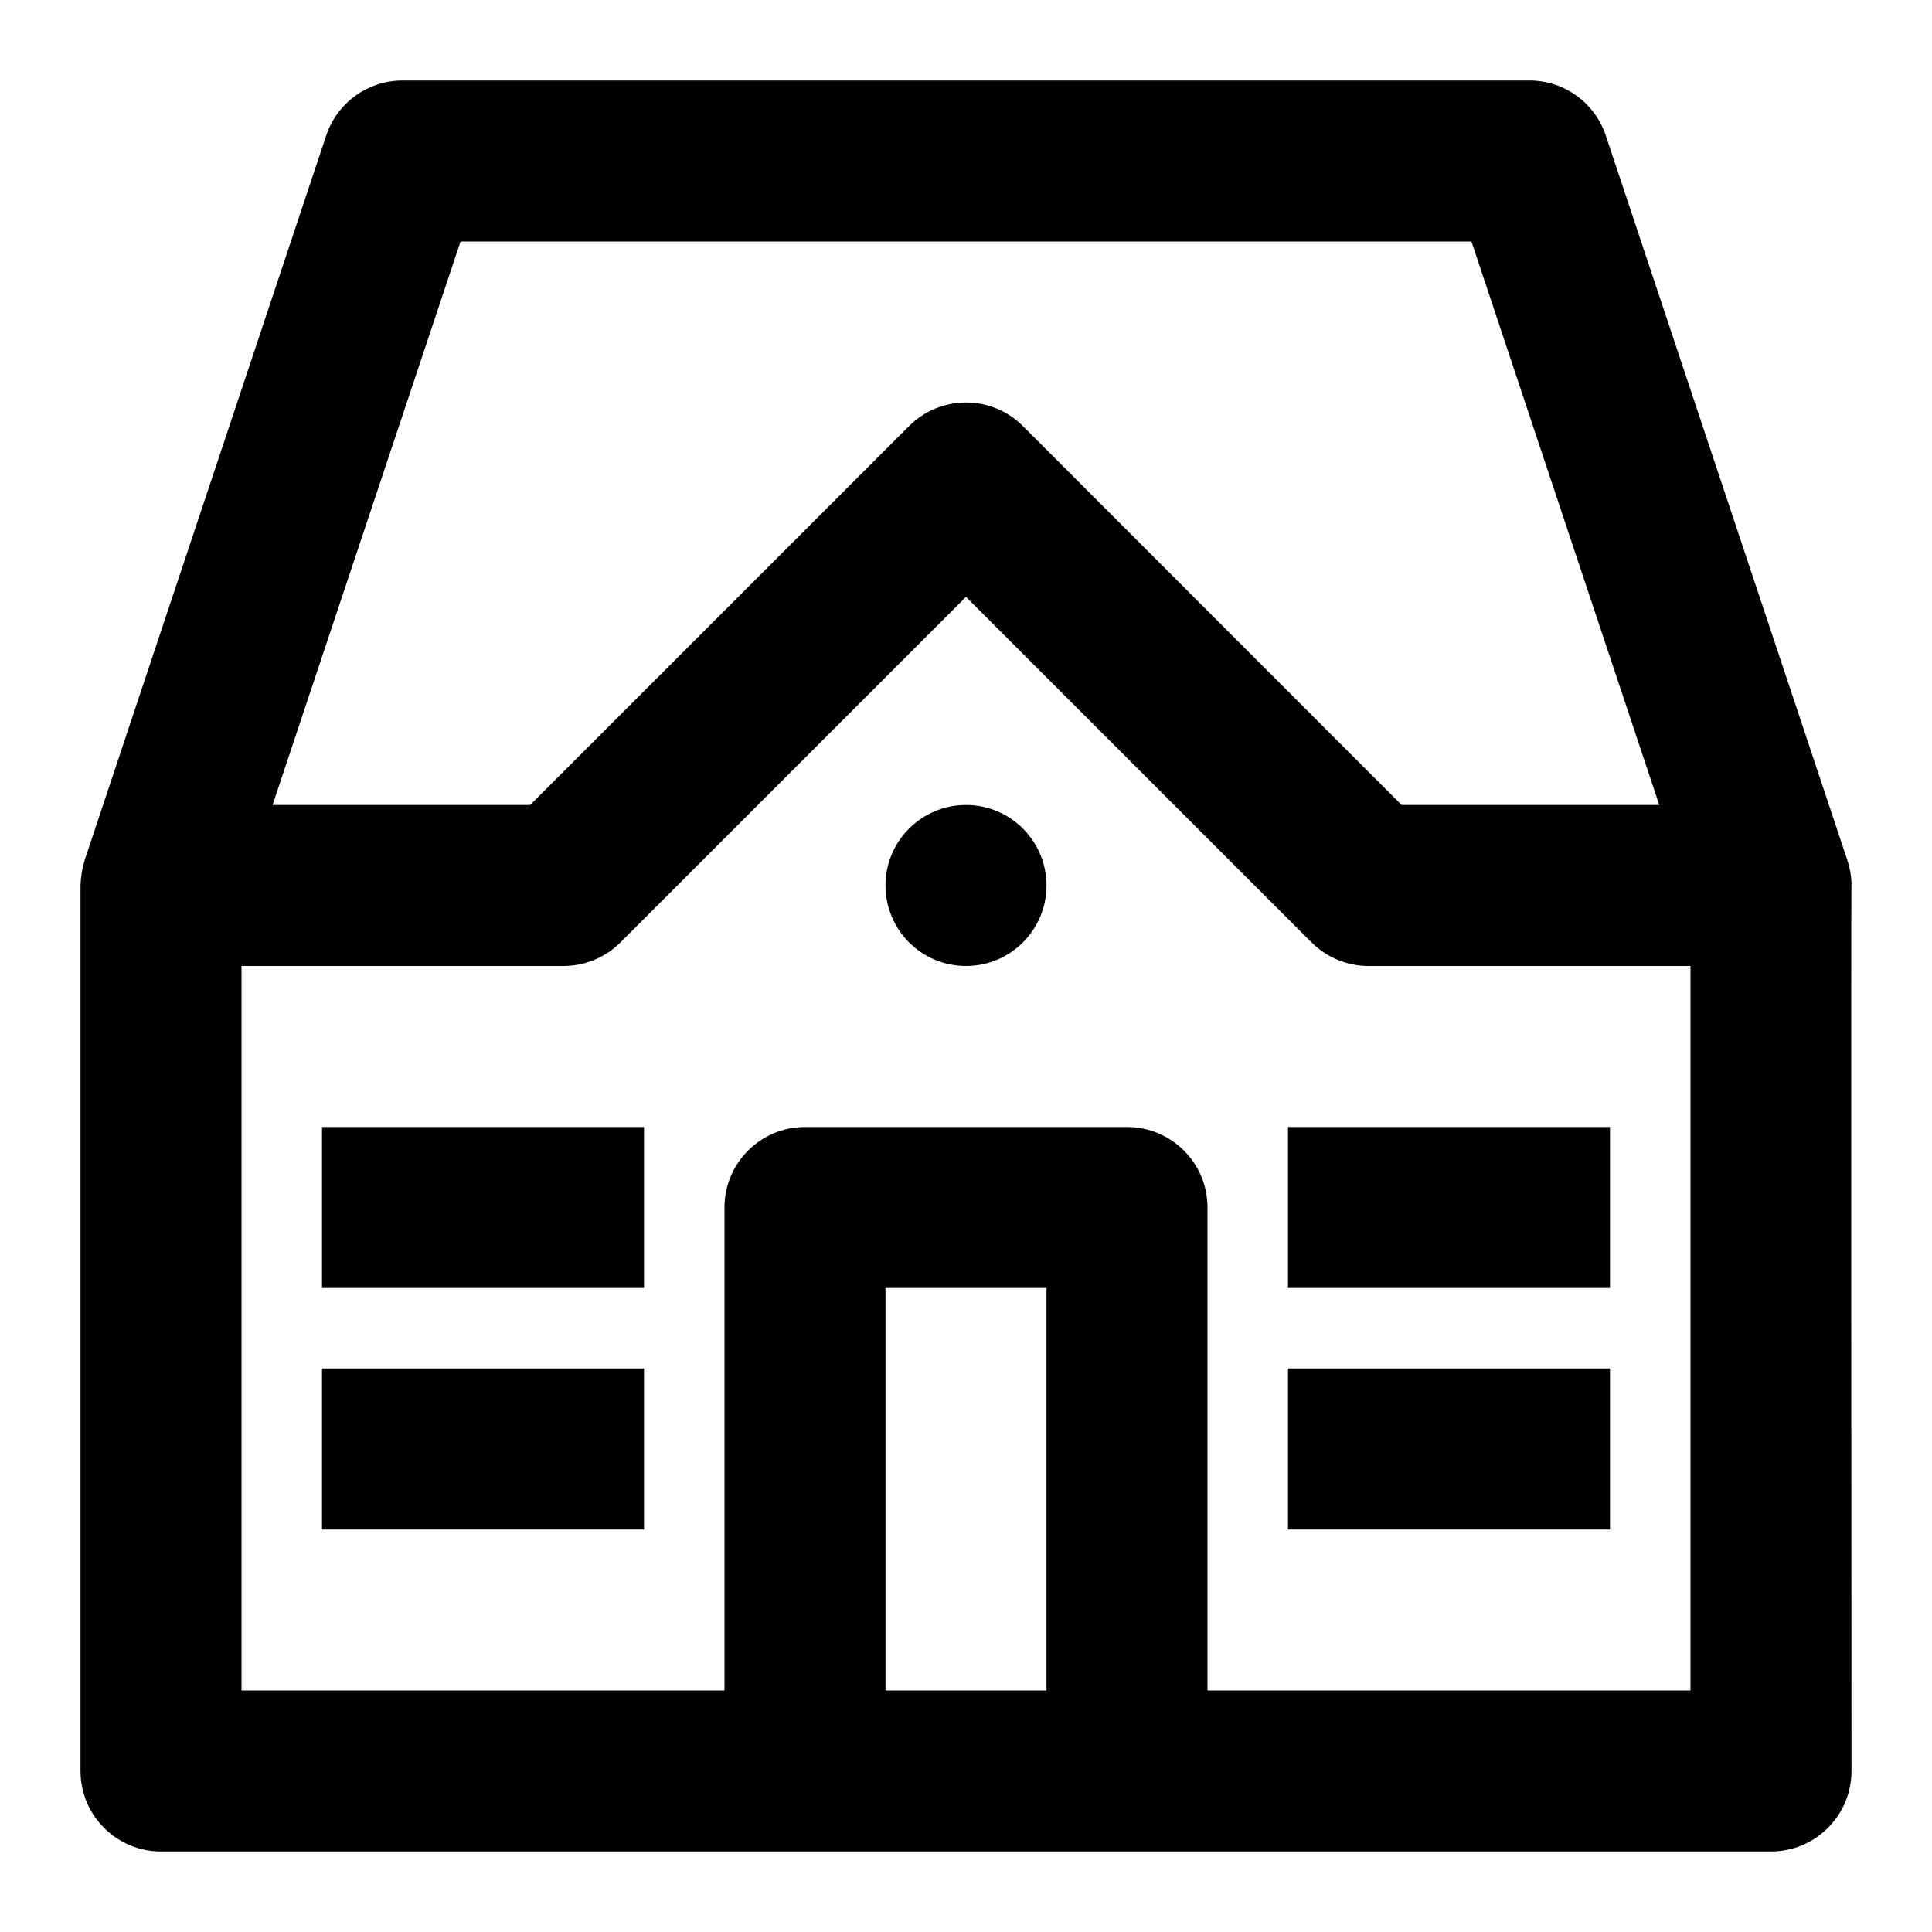
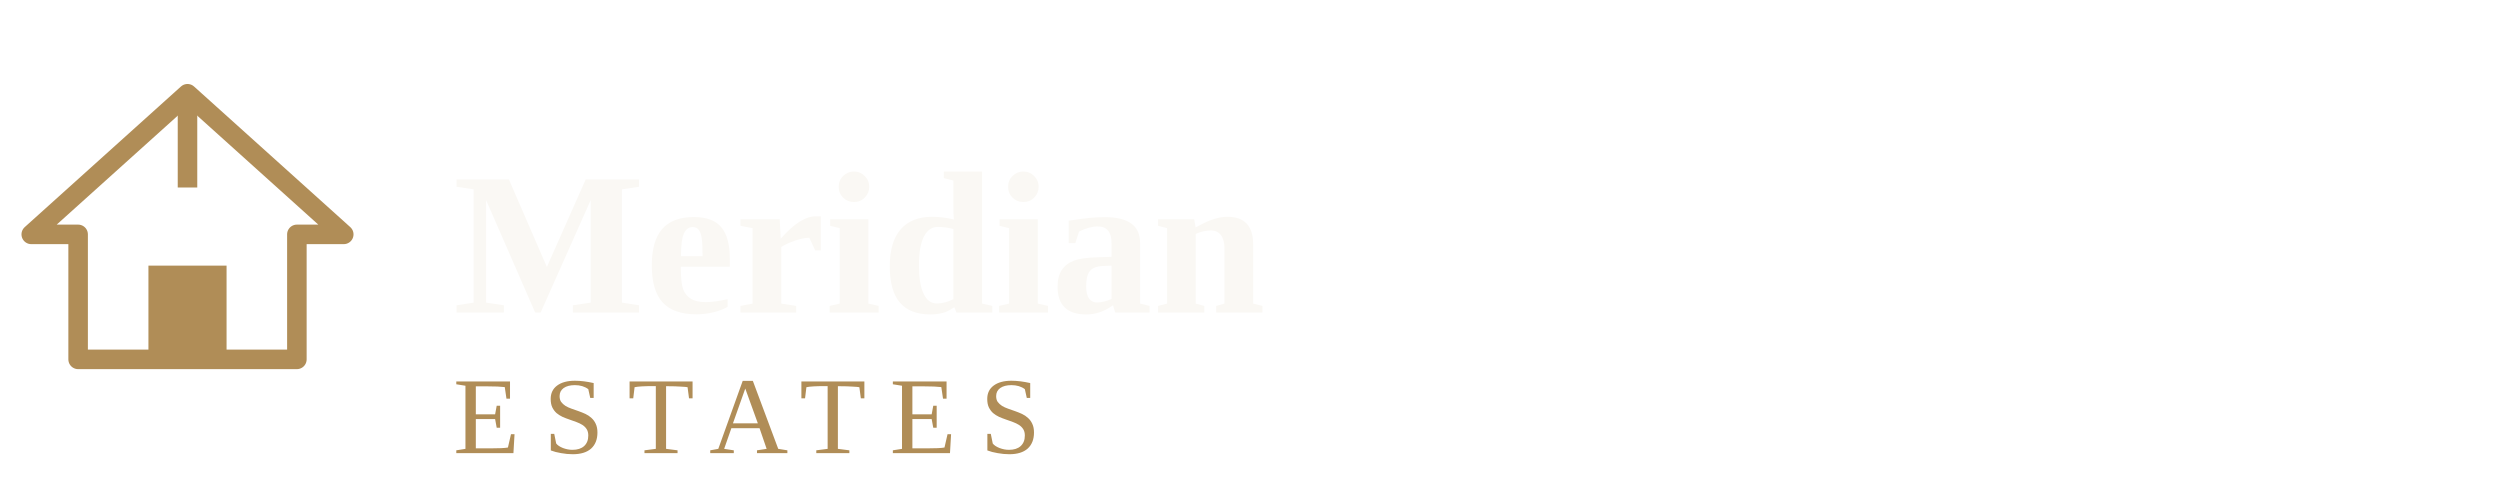
- <svg xmlns="http://www.w3.org/2000/svg" fill="#000000" width="800px" height="800px" viewBox="0 0 24 24">
-   <path d="M22.948,10.684l-3-9A1,1,0,0,0,19,1H5a1,1,0,0,0-.948.684l-3,9A1.229,1.229,0,0,0,1,11V22a1,1,0,0,0,1,1H22a1,1,0,0,0,1-1c0-.1-.008-11.127,0-11.027A.987.987,0,0,0,22.948,10.684ZM5.721,3H18.279l2.333,7h-3.2L12.707,5.293a1,1,0,0,0-1.414,0L6.586,10h-3.2ZM11,21V16h2v5Zm10,0H15V15a1,1,0,0,0-1-1H10a1,1,0,0,0-1,1v6H3V12H7a1,1,0,0,0,.707-.293L12,7.414l4.293,4.293A1,1,0,0,0,17,12h4ZM13,11a1,1,0,1,1-1-1A1,1,0,0,1,13,11ZM4,14H8v2H4Zm12,0h4v2H16ZM4,17H8v2H4Zm12,0h4v2H16Z" />
+ <svg xmlns="http://www.w3.org/2000/svg" viewBox="0 0 320 64">
+   <g transform="translate(0,8)">
+     <path d="M24 4 L44 22 L38 22 L38 38 L10 38 L10 22 L4 22 Z" fill="none" stroke="#B08D57" stroke-width="2.5" stroke-linejoin="round" />
+     <line x1="24" y1="4" x2="24" y2="16" stroke="#B08D57" stroke-width="2.5" />
+     <rect x="19" y="26" width="10" height="12" fill="#B08D57" />
+   </g>
+   <text x="58" y="40" font-family="Georgia, 'Times New Roman', serif" font-size="26" font-weight="700" fill="#FAF8F4">Meridian</text>
+   <text x="58" y="58" font-family="Georgia, 'Times New Roman', serif" font-size="14" letter-spacing="3" fill="#B08D57">ESTATES</text>
</svg>
